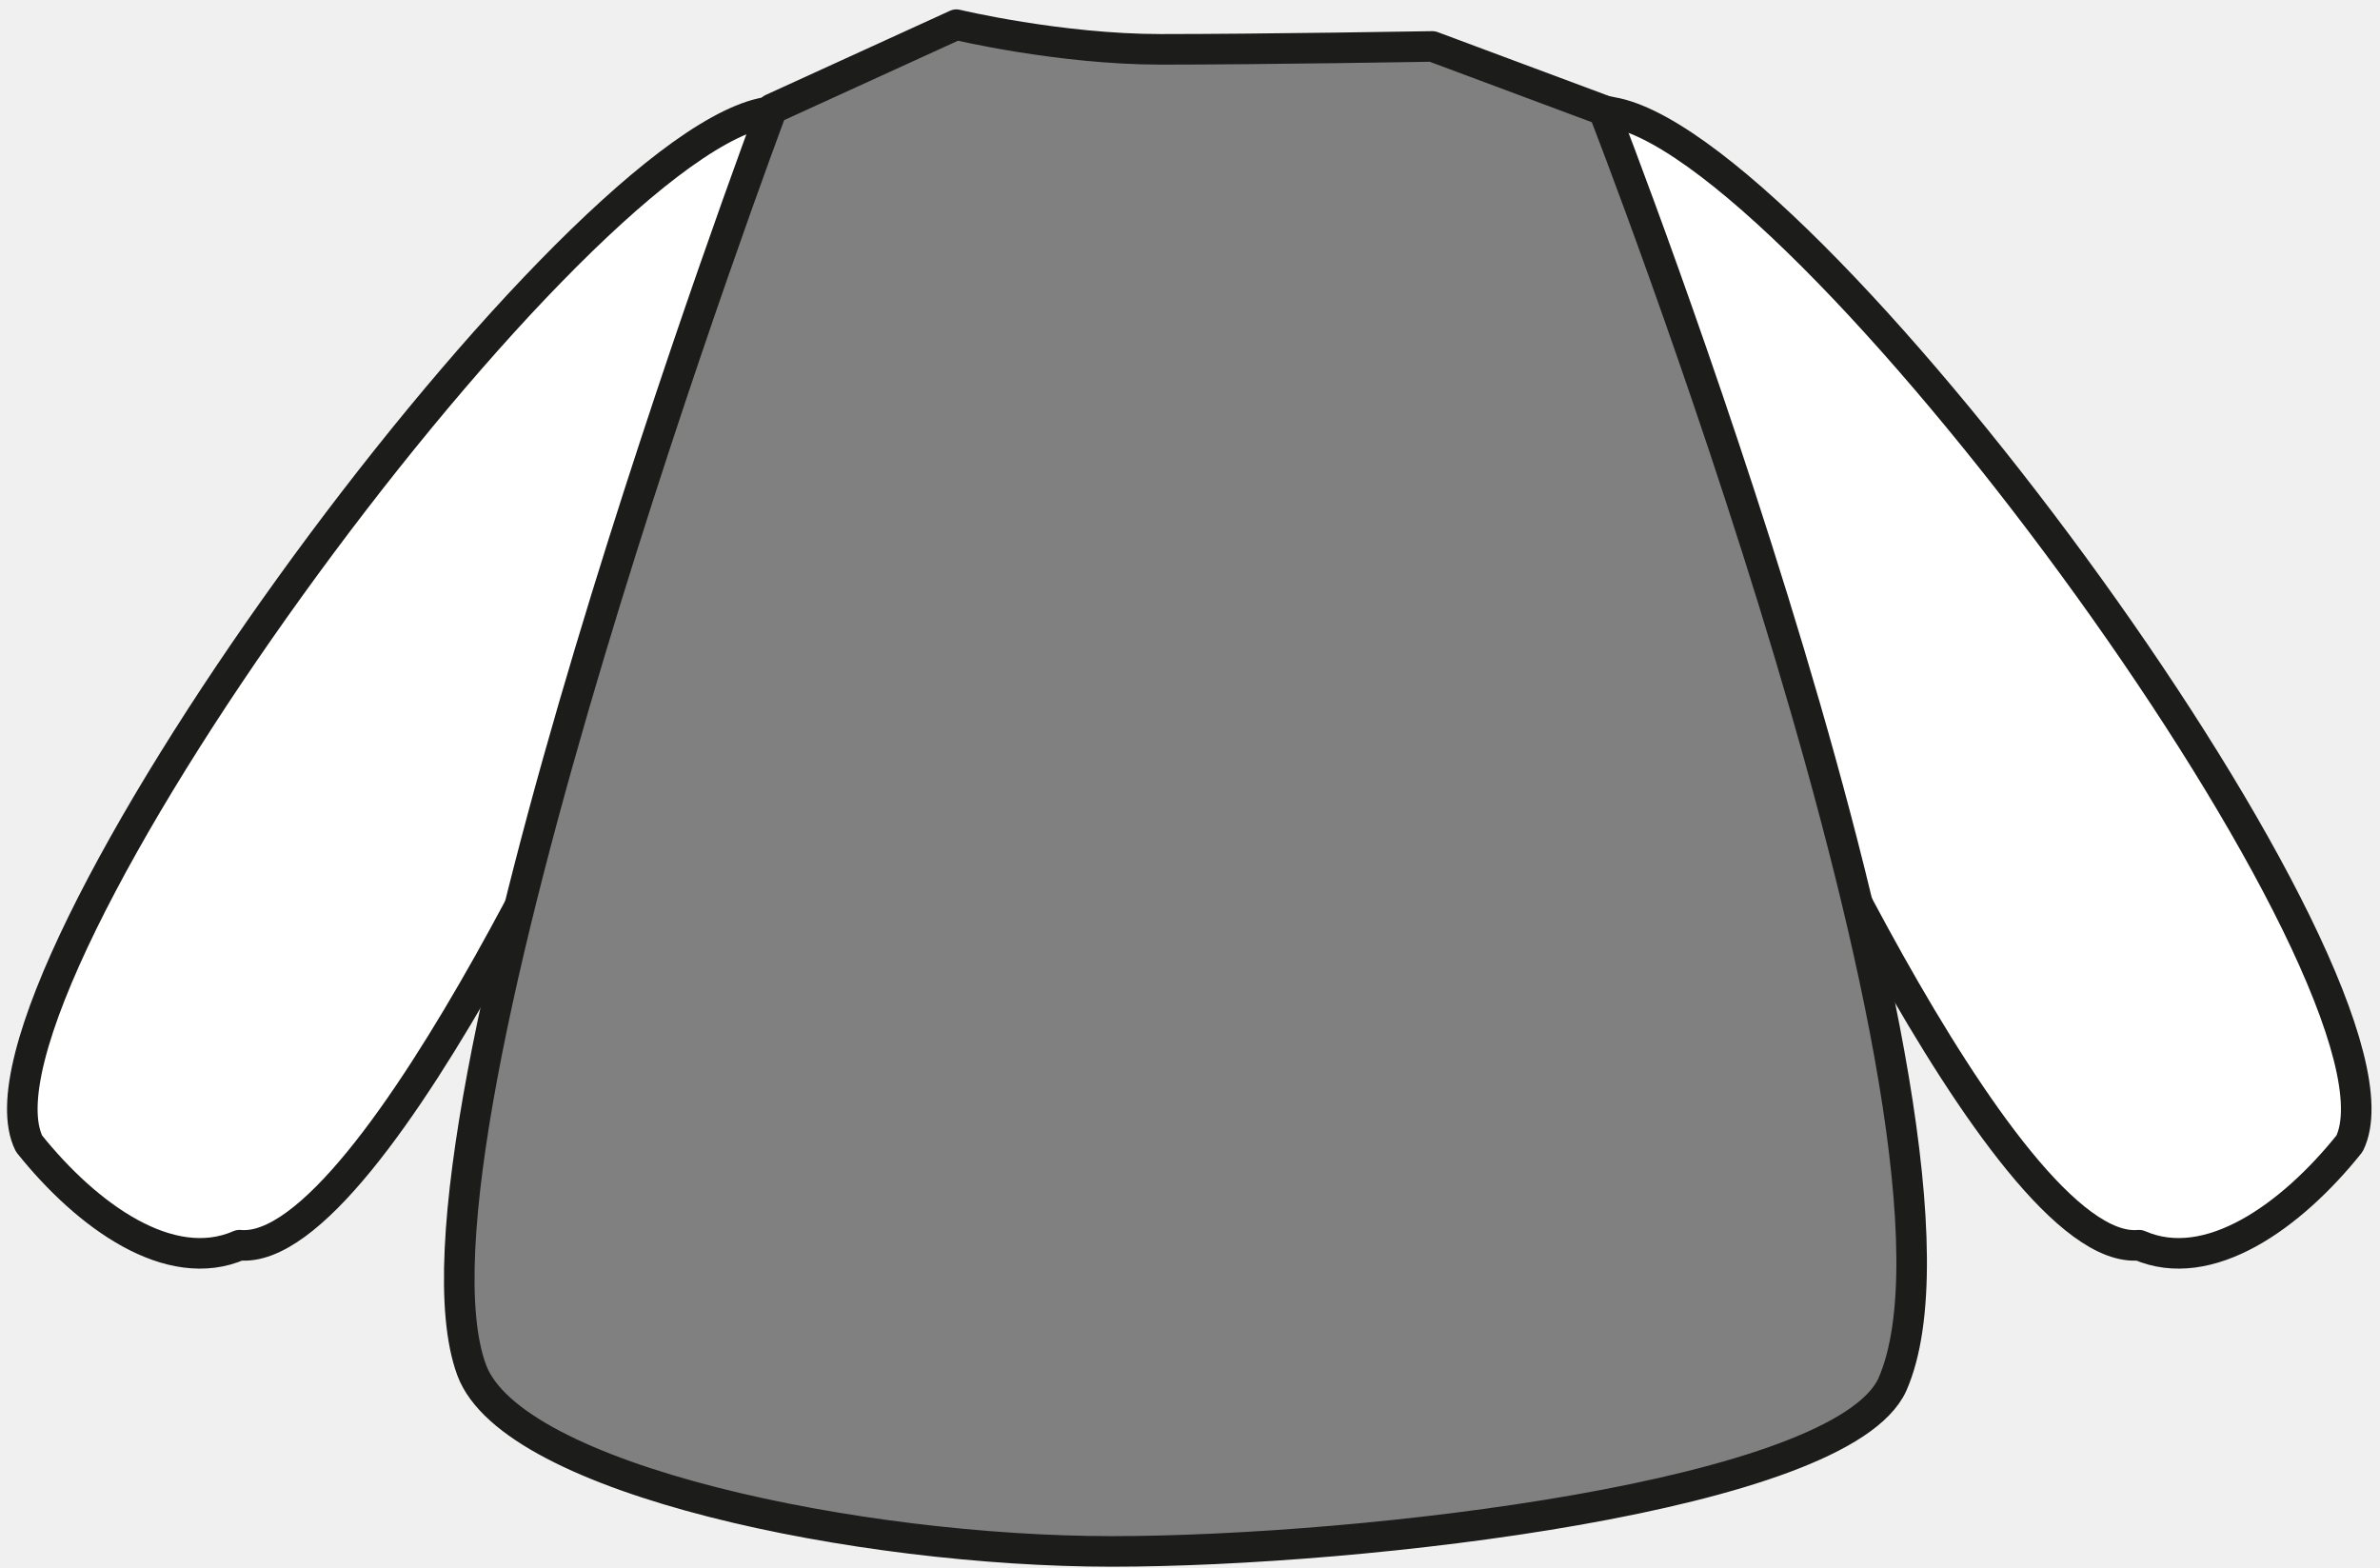
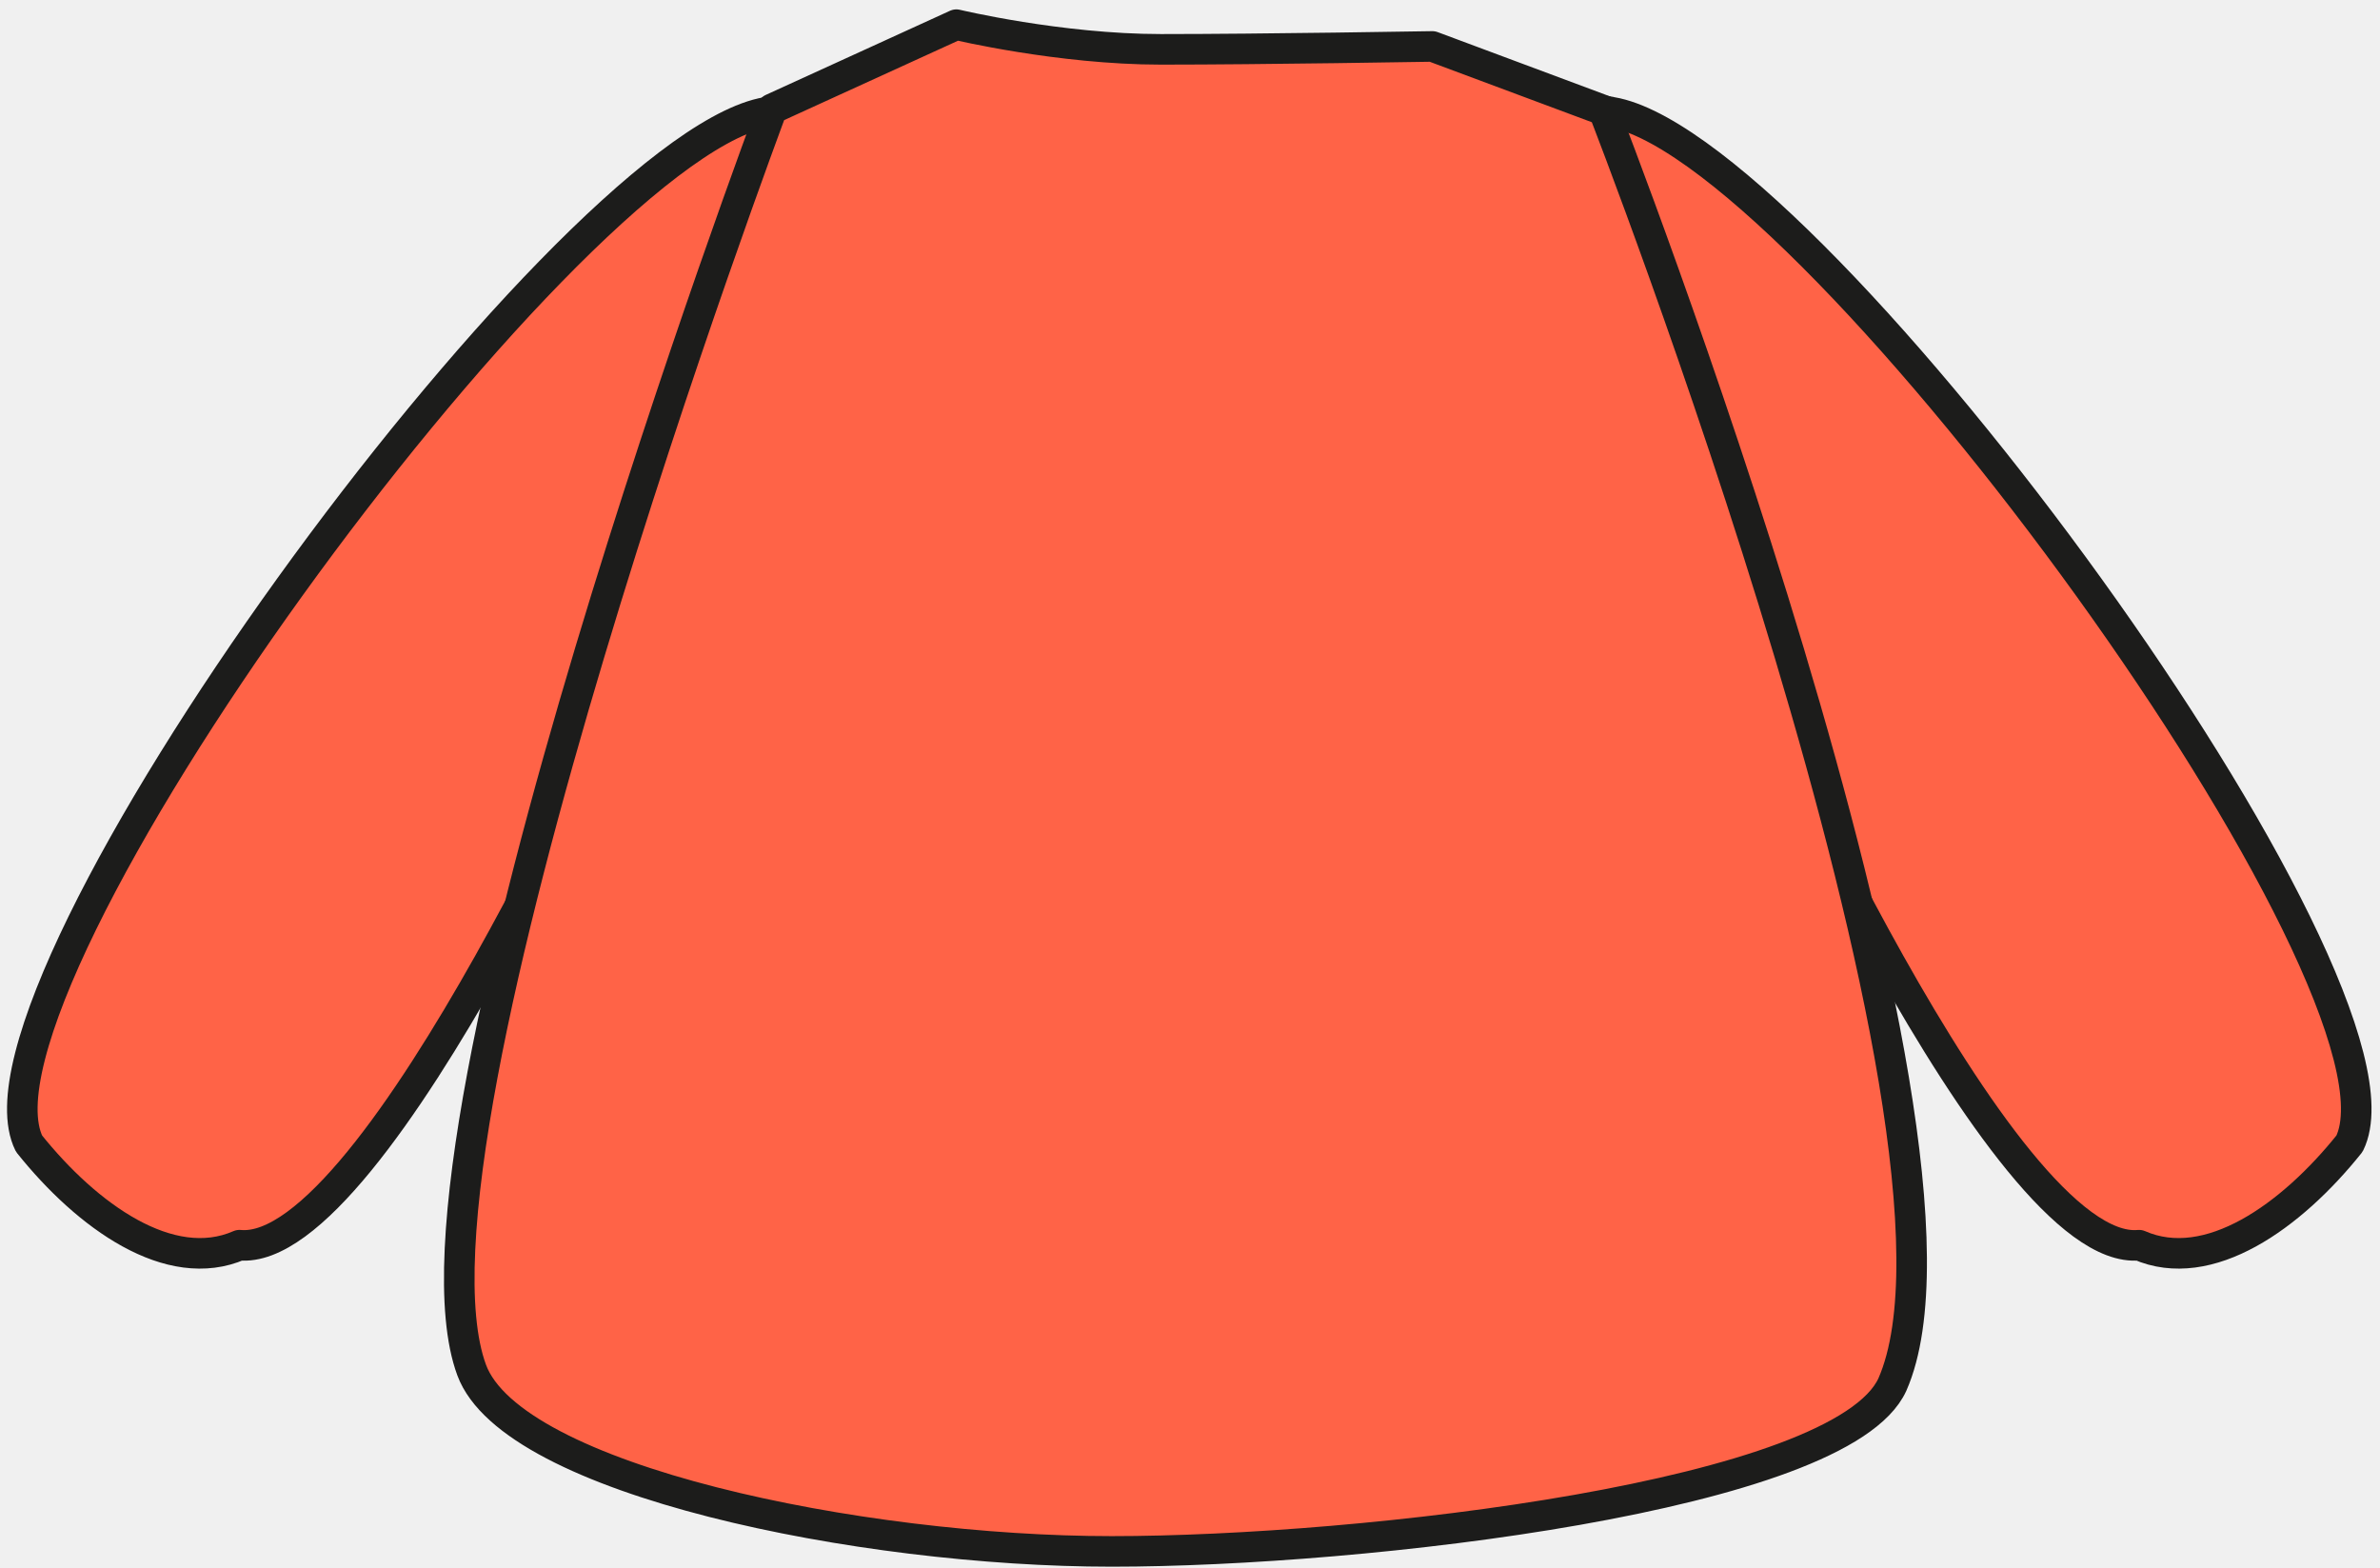
<svg xmlns="http://www.w3.org/2000/svg" width="164" height="108" viewBox="0 0 164 108" fill="none">
-   <path d="M147.4 85.8C152.2 87.9 157.9 83.8 161.9 78.8C167.2 68 125.5 11 111.4 7.8C96.4 4.5 101.4 28.7 101.4 28.7L120.2 46.2C120.2 46.3 137.9 86.7 147.4 85.8Z" fill="#FFFFFF" stroke="#1C1C1B" stroke-width="2.106" stroke-miterlimit="10" stroke-linecap="round" stroke-linejoin="round" />
-   <path d="M16.5 85.8C11.7 87.9 6 83.8 2 78.8C-3.3 68 38.4 11 52.5 7.8C67.5 4.5 62.5 28.7 62.5 28.7L43.7 46.2C43.7 46.3 26 86.7 16.5 85.8Z" fill="white" stroke="#1C1C1B" stroke-width="2.106" stroke-miterlimit="10" stroke-linecap="round" stroke-linejoin="round" />
-   <path d="M110.5 7.6L98.7 3.2C98.7 3.2 87 3.4 80 3.4C73 3.4 65.9 1.7 65.9 1.7L53.2 7.5C53.2 7.5 26.6 78.4 32.5 94.4C35.3 102 59.3 106.9 76.6 106.9C93.9 106.9 126.9 103.1 130.4 95.4C138 78.1 110.5 7.6 110.5 7.6Z" fill="gray" stroke="#1C1C1B" stroke-width="2.106" stroke-miterlimit="10" stroke-linecap="round" stroke-linejoin="round" />
+   <path d="M147.4 85.8C152.2 87.9 157.9 83.8 161.9 78.8C167.2 68 125.5 11 111.4 7.8C96.4 4.5 101.4 28.7 101.4 28.7L120.2 46.2C120.2 46.3 137.9 86.7 147.4 85.8Z" fill="#FF6347" stroke="#1C1C1B" stroke-width="2.106" stroke-miterlimit="10" stroke-linecap="round" stroke-linejoin="round" />
+   <path d="M16.5 85.8C11.7 87.9 6 83.8 2 78.8C-3.3 68 38.4 11 52.5 7.8C67.5 4.5 62.5 28.7 62.5 28.7L43.7 46.2C43.7 46.3 26 86.7 16.5 85.8Z" fill="#FF6347" stroke="#1C1C1B" stroke-width="2.106" stroke-miterlimit="10" stroke-linecap="round" stroke-linejoin="round" />
+   <path d="M110.5 7.6L98.7 3.2C98.7 3.2 87 3.4 80 3.4C73 3.4 65.9 1.7 65.9 1.7L53.2 7.5C53.2 7.5 26.6 78.4 32.5 94.4C35.3 102 59.3 106.9 76.6 106.9C93.9 106.9 126.9 103.1 130.4 95.4C138 78.1 110.5 7.6 110.5 7.6Z" fill="#FF6347" stroke="#1C1C1B" stroke-width="2.106" stroke-miterlimit="10" stroke-linecap="round" stroke-linejoin="round" />
</svg>
